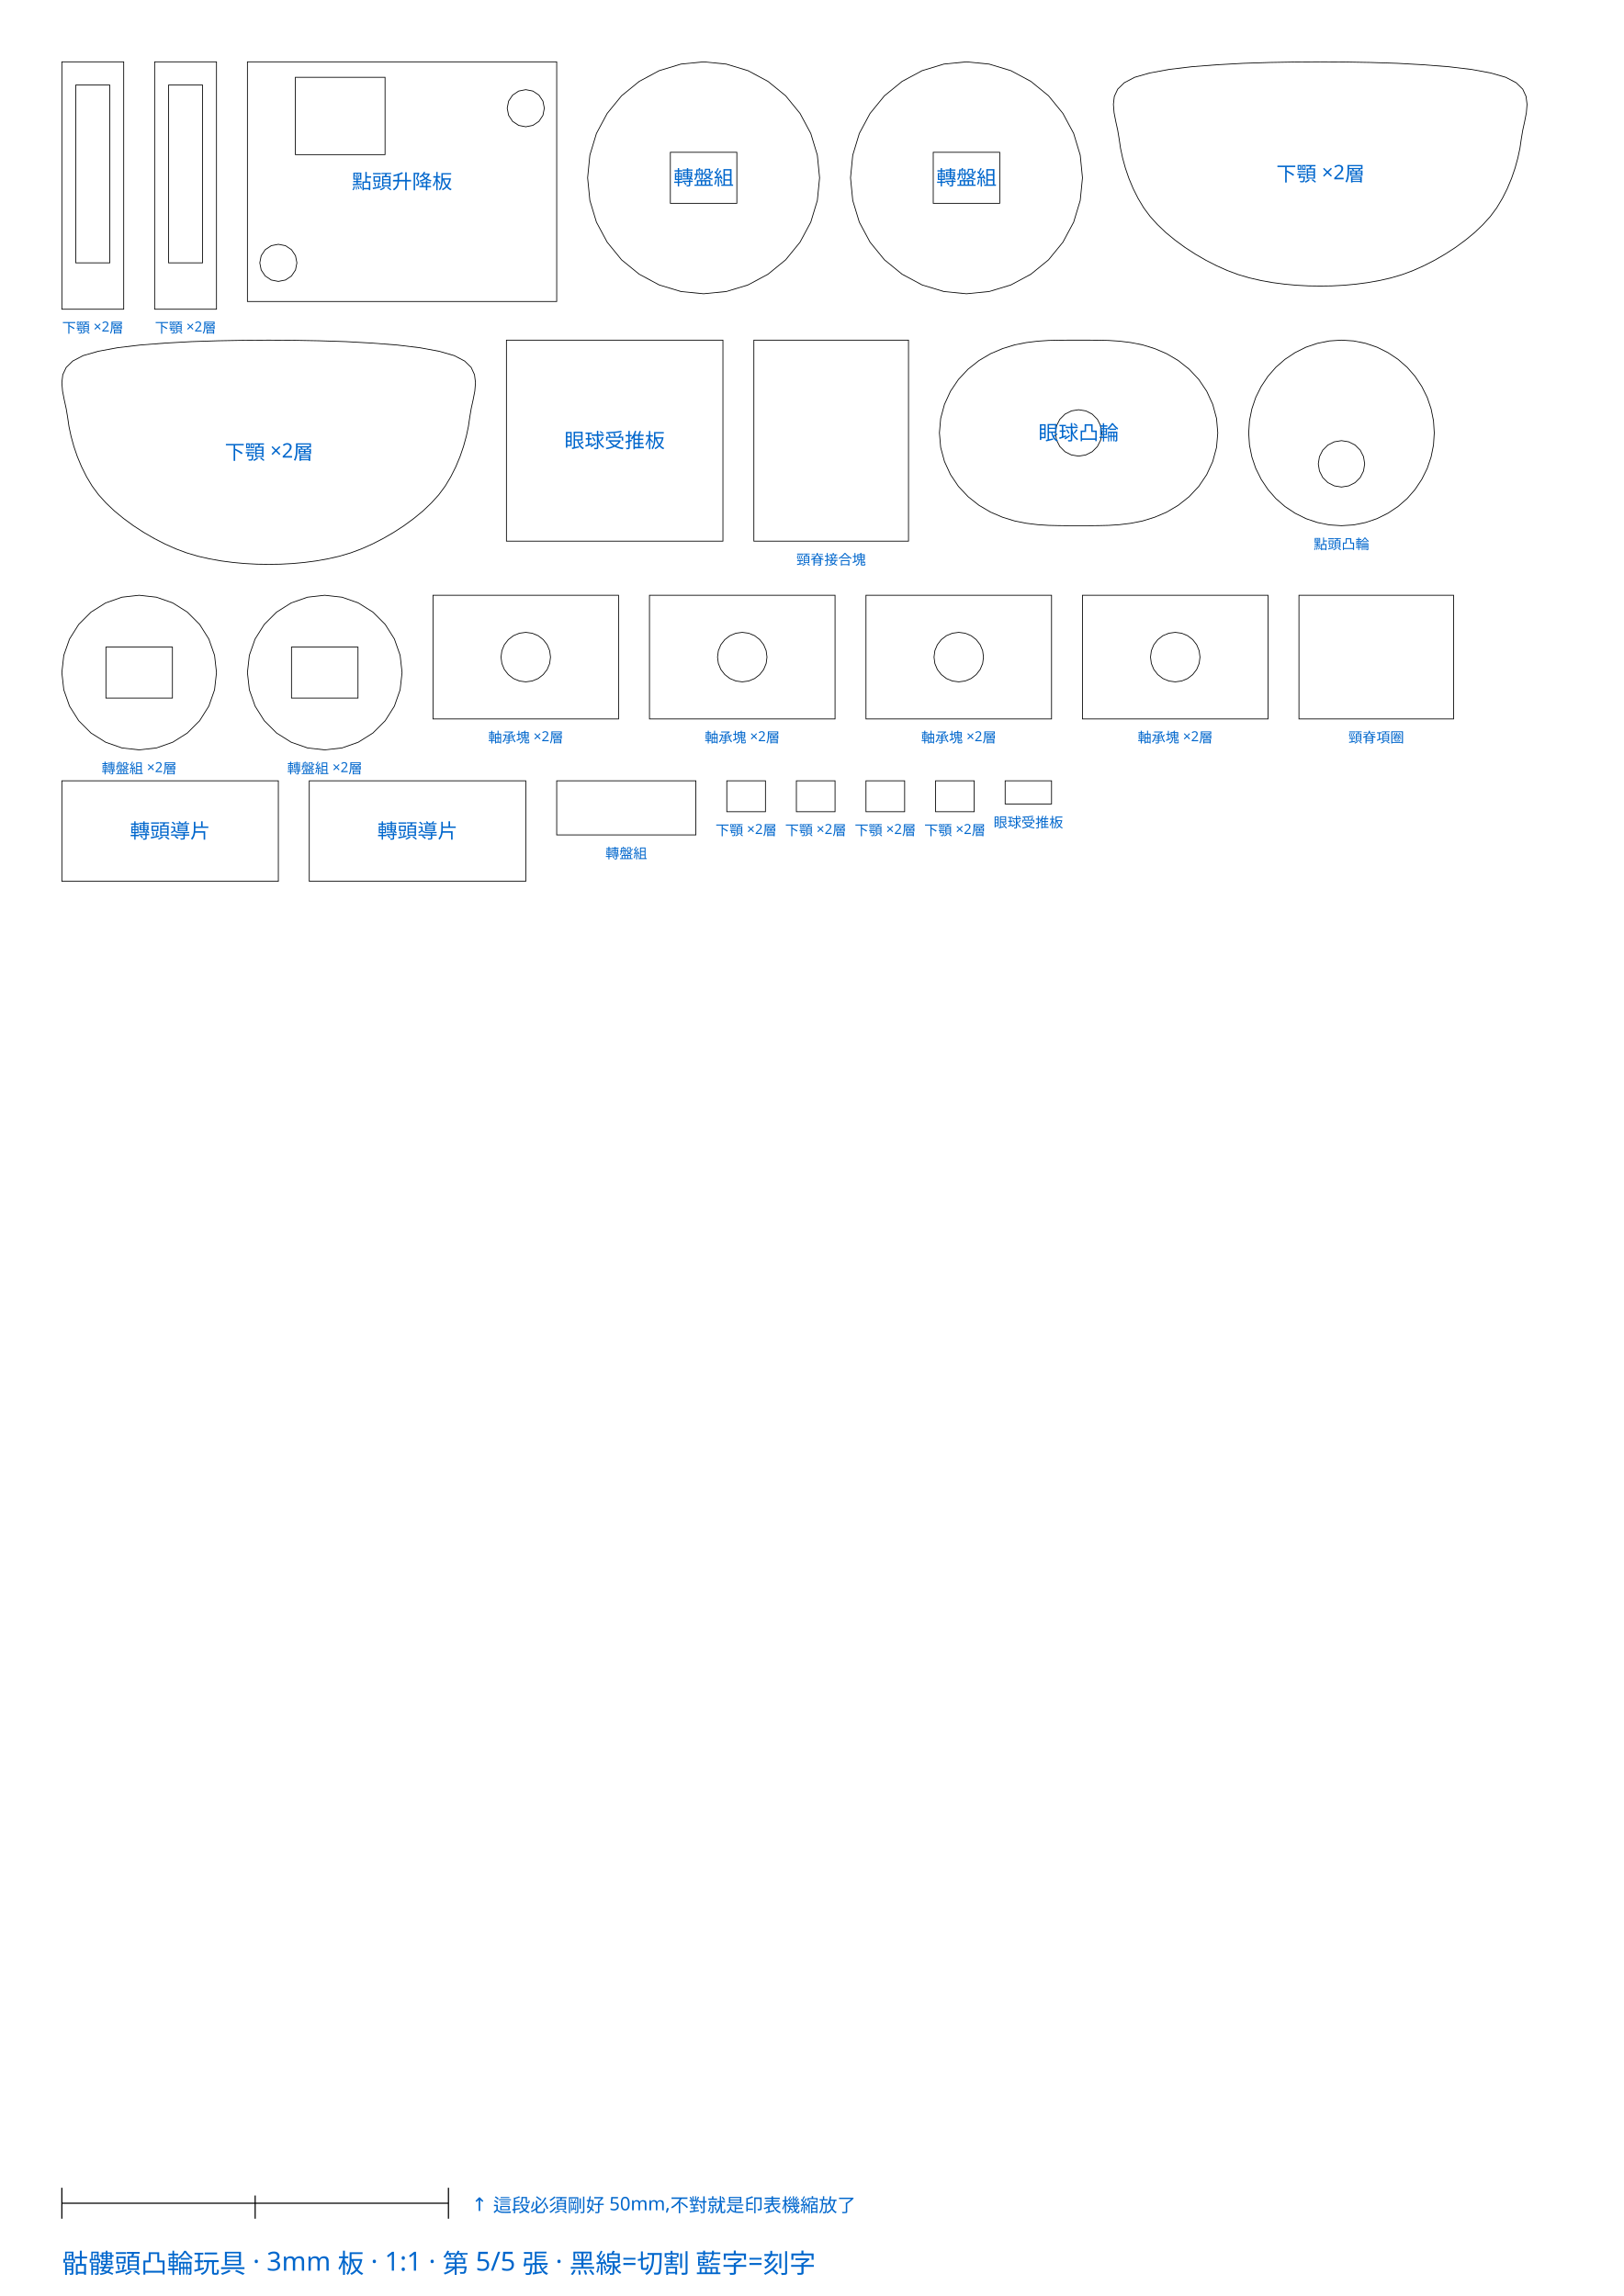
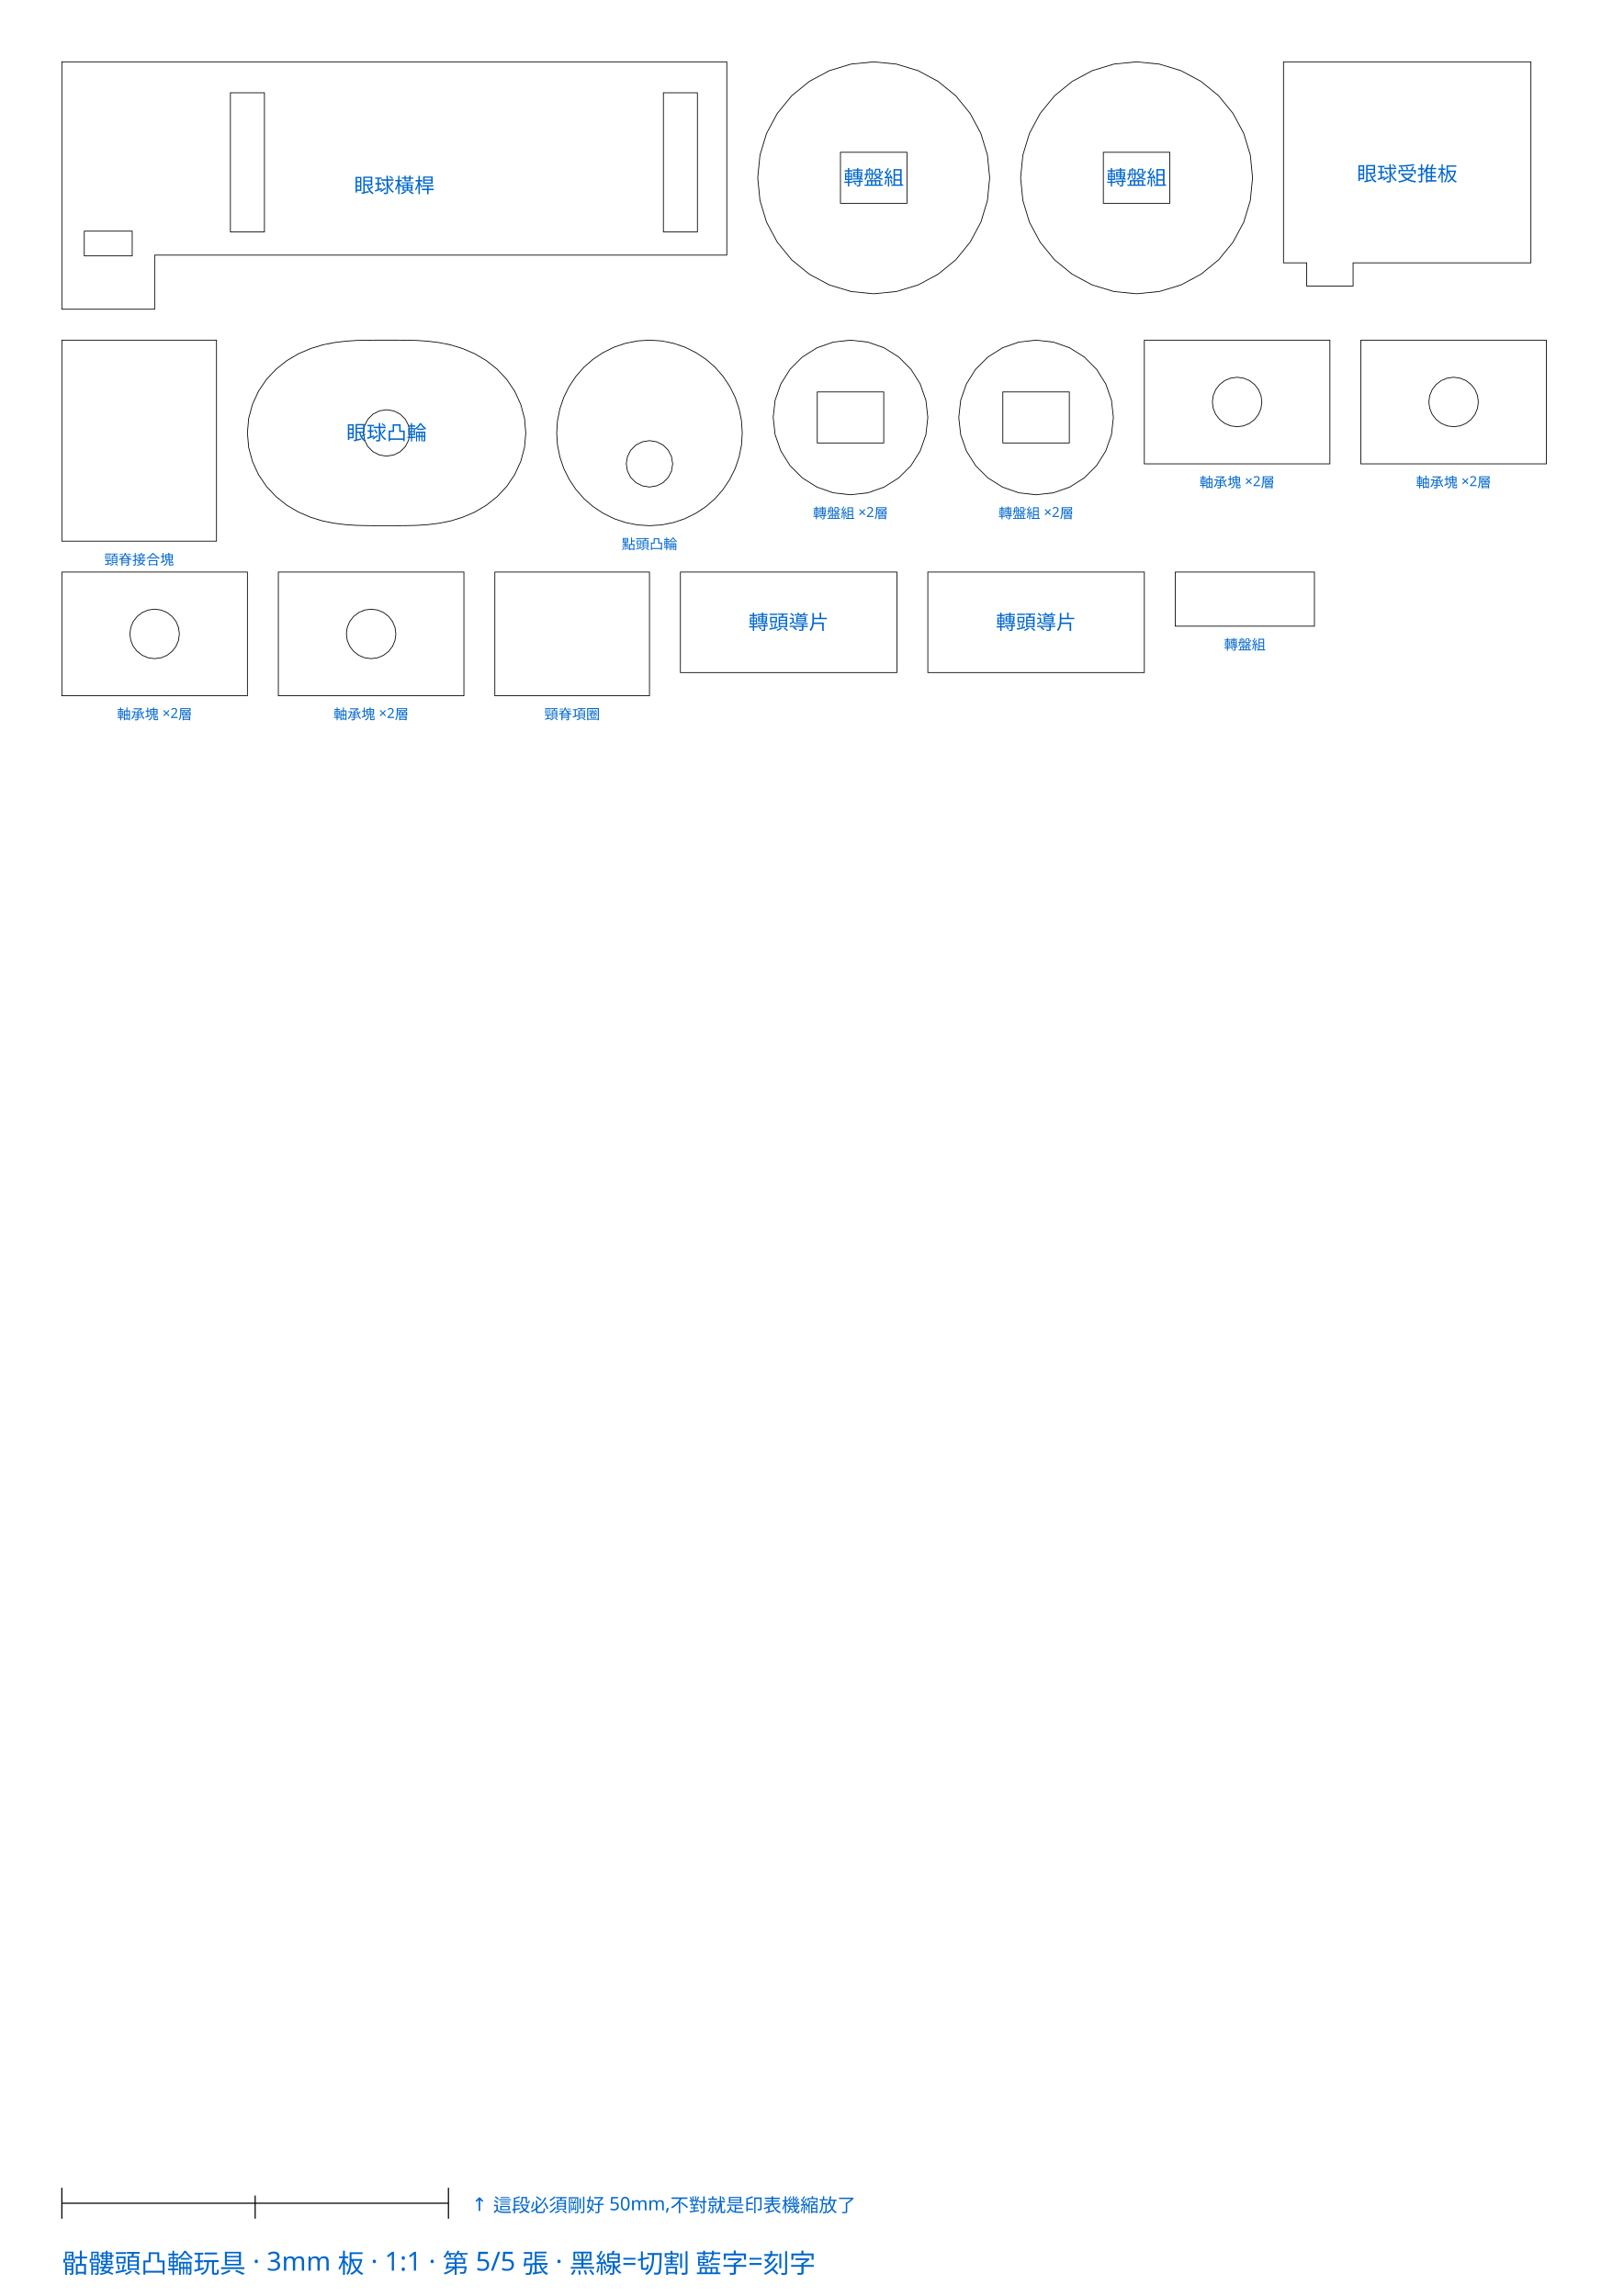
<svg xmlns="http://www.w3.org/2000/svg" width="210mm" height="297mm" viewBox="0 0 210 297">
  <style>
    polygon{fill:none;stroke:#000;stroke-width:.1}
    .lb{fill:#06c;font:2.6px "Noto Sans TC",sans-serif;text-anchor:middle;dominant-baseline:middle}
    .hd{fill:#06c;font:3.4px sans-serif}
  </style>
  <g stroke="#000" stroke-width=".15" fill="none">
    <path d="M8,285 h50 M8,283 v4 M33,284 v3 M58,283 v4" />
  </g>
  <text class="hd" style="font-size:2.4px" x="61" y="286">↑ 這段必須剛好 50mm,不對就是印表機縮放了</text>
  <text class="hd" x="8" y="294">骷髏頭凸輪玩具 · 3mm 板 · 1:1 · 第 5/5 張 · 黑線=切割 藍字=刻字</text>
  <g>
-     <polygon points="8.00,40.00 16.00,40.00 16.00,8.00 8.00,8.00" />
-     <polygon points="9.80,11.00 14.20,11.00 14.20,34.00 9.80,34.00" />
-     <text class="lb" style="font-size:1.8px" x="12.0" y="42.4">下顎 ×2層</text>
+     <polygon points="8.00,40.00 20.00,40.00 20.00,33.00 94.00,33.00 94.00,8.00 8.00,8.00" />
+     <polygon points="29.80,12.00 34.20,12.00 34.20,30.00 29.80,30.00" />
+     <polygon points="85.80,12.00 90.20,12.00 90.20,30.00 85.80,30.00" />
+     <polygon points="10.90,29.90 17.10,29.90 17.10,33.10 10.90,33.10" />
+     <text class="lb" style="font-size:2.6px" x="51.0" y="24.0">眼球橫桿</text>
  </g>
  <g>
-     <polygon points="20.00,40.00 28.00,40.00 28.00,8.00 20.00,8.00" />
-     <polygon points="21.80,11.00 26.20,11.00 26.20,34.00 21.80,34.00" />
-     <text class="lb" style="font-size:1.8px" x="24.0" y="42.4">下顎 ×2層</text>
+     <polygon points="128.00,23.00 127.71,20.07 126.86,17.26 125.47,14.67 123.61,12.39 121.33,10.53 118.74,9.14 115.93,8.29 113.00,8.00 110.07,8.29 107.26,9.14 104.67,10.53 102.39,12.39 100.53,14.67 99.14,17.26 98.29,20.07 98.00,23.00 98.29,25.93 99.14,28.74 100.53,31.33 102.39,33.61 104.67,35.47 107.26,36.86 110.07,37.71 113.00,38.00 115.93,37.71 118.74,36.86 121.33,35.47 123.61,33.61 125.47,31.33 126.86,28.74 127.71,25.93" />
+     <polygon points="108.70,19.70 117.30,19.70 117.30,26.30 108.70,26.30" />
+     <text class="lb" style="font-size:2.6px" x="113.0" y="23.0">轉盤組</text>
  </g>
  <g>
-     <polygon points="32.00,39.00 72.00,39.00 72.00,8.00 32.00,8.00" />
-     <polygon points="38.20,10.00 49.80,10.00 49.80,20.00 38.20,20.00" />
-     <polygon points="38.22,34.92 37.70,35.70 36.92,36.22 36.00,36.40 35.08,36.22 34.30,35.70 33.78,34.92 33.60,34.00 33.78,33.08 34.30,32.30 35.08,31.78 36.00,31.60 36.92,31.78 37.70,32.30 38.22,33.08 38.40,34.00" />
-     <polygon points="70.22,14.92 69.70,15.70 68.92,16.22 68.00,16.40 67.08,16.22 66.30,15.70 65.78,14.92 65.60,14.00 65.78,13.08 66.30,12.30 67.08,11.78 68.00,11.60 68.92,11.78 69.70,12.30 70.22,13.08 70.40,14.00" />
-     <text class="lb" style="font-size:2.6px" x="52.0" y="23.5">點頭升降板</text>
+     <polygon points="162.00,23.00 161.71,20.07 160.86,17.26 159.47,14.67 157.61,12.39 155.33,10.53 152.74,9.14 149.93,8.29 147.00,8.00 144.07,8.29 141.26,9.14 138.67,10.53 136.39,12.39 134.53,14.67 133.14,17.26 132.29,20.07 132.00,23.00 132.29,25.93 133.14,28.74 134.53,31.33 136.39,33.61 138.67,35.47 141.26,36.86 144.07,37.71 147.00,38.00 149.93,37.71 152.74,36.86 155.33,35.47 157.61,33.61 159.47,31.33 160.86,28.74 161.71,25.93" />
+     <polygon points="142.70,19.70 151.30,19.70 151.30,26.30 142.70,26.30" />
+     <text class="lb" style="font-size:2.6px" x="147.0" y="23.0">轉盤組</text>
  </g>
  <g>
-     <polygon points="106.00,23.00 105.71,20.07 104.86,17.26 103.47,14.67 101.61,12.39 99.33,10.53 96.74,9.14 93.93,8.29 91.00,8.00 88.07,8.29 85.26,9.14 82.67,10.53 80.39,12.39 78.53,14.67 77.14,17.26 76.29,20.07 76.00,23.00 76.29,25.93 77.14,28.74 78.53,31.33 80.39,33.61 82.67,35.47 85.26,36.86 88.07,37.71 91.00,38.00 93.93,37.71 96.74,36.86 99.33,35.47 101.61,33.61 103.47,31.33 104.86,28.74 105.71,25.93" />
-     <polygon points="86.70,19.70 95.30,19.70 95.30,26.30 86.70,26.30" />
-     <text class="lb" style="font-size:2.6px" x="91.0" y="23.0">轉盤組</text>
+     <polygon points="166.00,34.00 169.00,34.00 169.00,37.00 175.00,37.00 175.00,34.00 198.00,34.00 198.00,8.00 166.00,8.00" />
+     <text class="lb" style="font-size:2.6px" x="182.0" y="22.5">眼球受推板</text>
  </g>
  <g>
-     <polygon points="140.00,23.00 139.71,20.07 138.86,17.26 137.47,14.67 135.61,12.39 133.33,10.53 130.74,9.14 127.93,8.29 125.00,8.00 122.07,8.29 119.26,9.14 116.67,10.53 114.39,12.39 112.53,14.67 111.14,17.26 110.29,20.07 110.00,23.00 110.29,25.93 111.14,28.74 112.53,31.33 114.39,33.61 116.67,35.47 119.26,36.86 122.07,37.71 125.00,38.00 127.93,37.71 130.74,36.86 133.33,35.47 135.61,33.61 137.47,31.33 138.86,28.74 139.71,25.93" />
-     <polygon points="120.70,19.70 129.30,19.70 129.30,26.30 120.70,26.30" />
-     <text class="lb" style="font-size:2.6px" x="125.0" y="23.0">轉盤組</text>
+     <polygon points="8.00,70.00 28.00,70.00 28.00,44.00 8.00,44.00" />
+     <text class="lb" style="font-size:1.8px" x="18.0" y="72.4">頸脊接合塊</text>
  </g>
  <g>
-     <polygon points="146.75,10.00 148.70,9.44 151.20,8.98 154.14,8.63 157.37,8.38 160.78,8.19 164.23,8.08 167.60,8.02 170.75,8.00 173.90,8.02 177.27,8.08 180.72,8.19 184.12,8.38 187.36,8.63 190.30,8.98 192.80,9.44 194.75,10.00 196.09,10.70 196.94,11.53 197.37,12.47 197.50,13.50 197.41,14.59 197.19,15.72 196.94,16.86 196.75,18.00 196.58,19.17 196.31,20.43 195.95,21.74 195.50,23.06 194.95,24.38 194.31,25.66 193.58,26.88 192.75,28.00 191.80,29.05 190.72,30.08 189.53,31.06 188.25,32.00 186.91,32.87 185.53,33.67 184.14,34.38 182.75,35.00 181.35,35.52 179.89,35.95 178.40,36.29 176.87,36.56 175.34,36.76 173.80,36.90 172.26,36.98 170.75,37.00 169.24,36.98 167.70,36.90 166.16,36.76 164.62,36.56 163.10,36.29 161.61,35.95 160.15,35.52 158.75,35.00 157.36,34.38 155.97,33.67 154.59,32.87 153.25,32.00 151.97,31.06 150.78,30.08 149.70,29.05 148.75,28.00 147.92,26.88 147.19,25.66 146.55,24.38 146.00,23.06 145.55,21.74 145.19,20.43 144.92,19.17 144.75,18.00 144.56,16.86 144.31,15.72 144.09,14.59 144.00,13.50 144.12,12.47 144.56,11.53 145.41,10.70 146.75,10.00" />
-     <text class="lb" style="font-size:2.6px" x="170.8" y="22.5">下顎 ×2層</text>
+     <polygon points="68.00,56.00 67.84,54.13 67.35,52.31 66.57,50.61 65.54,49.08 64.29,47.75 62.89,46.64 61.38,45.75 59.83,45.09 58.27,44.61 56.75,44.31 55.28,44.13 53.89,44.04 52.55,44.01 51.26,44.00 50.00,44.00 48.74,44.00 47.45,44.01 46.11,44.04 44.72,44.13 43.25,44.31 41.73,44.61 40.17,45.09 38.62,45.75 37.11,46.64 35.71,47.75 34.46,49.08 33.43,50.61 32.65,52.31 32.16,54.13 32.00,56.00 32.16,57.87 32.65,59.69 33.43,61.39 34.46,62.92 35.71,64.25 37.11,65.36 38.62,66.25 40.17,66.91 41.73,67.39 43.25,67.69 44.72,67.87 46.11,67.96 47.45,67.99 48.74,68.00 50.00,68.00 51.26,68.00 52.55,67.99 53.89,67.96 55.28,67.87 56.75,67.69 58.27,67.39 59.83,66.91 61.38,66.25 62.89,65.36 64.29,64.25 65.54,62.92 66.57,61.39 67.35,59.69 67.84,57.87" />
+     <polygon points="52.85,56.93 52.43,57.76 51.76,58.43 50.93,58.85 50.00,59.00 49.07,58.85 48.24,58.43 47.57,57.76 47.15,56.93 47.00,56.00 47.15,55.07 47.57,54.24 48.24,53.57 49.07,53.15 50.00,53.00 50.93,53.15 51.76,53.57 52.43,54.24 52.85,55.07 53.00,56.00" />
+     <text class="lb" style="font-size:2.6px" x="50.0" y="56.0">眼球凸輪</text>
  </g>
  <g>
-     <polygon points="10.75,46.00 12.70,45.44 15.20,44.98 18.14,44.63 21.37,44.38 24.78,44.19 28.23,44.08 31.60,44.02 34.75,44.00 37.90,44.02 41.27,44.08 44.72,44.19 48.12,44.38 51.36,44.63 54.30,44.98 56.80,45.44 58.75,46.00 60.09,46.70 60.94,47.53 61.37,48.47 61.50,49.50 61.41,50.59 61.19,51.72 60.94,52.86 60.75,54.00 60.58,55.17 60.31,56.43 59.95,57.74 59.50,59.06 58.95,60.38 58.31,61.66 57.58,62.88 56.75,64.00 55.80,65.05 54.72,66.08 53.53,67.06 52.25,68.00 50.91,68.87 49.53,69.67 48.14,70.38 46.75,71.00 45.35,71.52 43.89,71.95 42.40,72.29 40.87,72.56 39.34,72.76 37.80,72.90 36.26,72.98 34.75,73.00 33.24,72.98 31.70,72.90 30.16,72.76 28.62,72.56 27.10,72.29 25.61,71.95 24.15,71.52 22.75,71.00 21.36,70.38 19.97,69.67 18.59,68.87 17.25,68.00 15.97,67.06 14.78,66.08 13.70,65.05 12.75,64.00 11.92,62.88 11.19,61.66 10.55,60.38 10.00,59.06 9.55,57.74 9.19,56.43 8.92,55.17 8.75,54.00 8.56,52.86 8.31,51.72 8.09,50.59 8.00,49.50 8.12,48.47 8.56,47.53 9.41,46.70 10.75,46.00" />
-     <text class="lb" style="font-size:2.6px" x="34.8" y="58.5">下顎 ×2層</text>
+     <polygon points="96.00,56.00 95.90,54.43 95.59,52.89 95.09,51.41 94.39,50.00 93.52,48.69 92.49,47.51 91.31,46.48 90.00,45.61 88.59,44.91 87.11,44.41 85.57,44.10 84.00,44.00 82.43,44.10 80.89,44.41 79.41,44.91 78.00,45.61 76.69,46.48 75.51,47.51 74.48,48.69 73.61,50.00 72.91,51.41 72.41,52.89 72.10,54.43 72.00,56.00 72.10,57.57 72.41,59.11 72.91,60.59 73.61,62.00 74.48,63.31 75.51,64.49 76.69,65.52 78.00,66.39 79.41,67.09 80.89,67.59 82.43,67.90 84.00,68.00 85.57,67.90 87.11,67.59 88.59,67.09 90.00,66.39 91.31,65.52 92.49,64.49 93.52,63.31 94.39,62.00 95.09,60.59 95.59,59.11 95.90,57.57" />
+     <polygon points="86.85,60.93 86.43,61.76 85.76,62.43 84.93,62.85 84.00,63.00 83.07,62.85 82.24,62.43 81.57,61.76 81.15,60.93 81.00,60.00 81.15,59.07 81.57,58.24 82.24,57.57 83.07,57.15 84.00,57.00 84.93,57.15 85.76,57.57 86.43,58.24 86.85,59.07 87.00,60.00" />
+     <text class="lb" style="font-size:1.8px" x="84.0" y="70.4">點頭凸輪</text>
  </g>
  <g>
-     <polygon points="65.50,70.00 93.50,70.00 93.50,44.00 65.50,44.00" />
-     <text class="lb" style="font-size:2.6px" x="79.5" y="57.0">眼球受推板</text>
+     <polygon points="120.00,54.00 119.75,51.77 119.01,49.66 117.82,47.77 116.23,46.18 114.34,44.99 112.23,44.25 110.00,44.00 107.77,44.25 105.66,44.99 103.77,46.18 102.18,47.77 100.99,49.66 100.25,51.77 100.00,54.00 100.25,56.23 100.99,58.34 102.18,60.23 103.77,61.82 105.66,63.01 107.77,63.75 110.00,64.00 112.23,63.75 114.34,63.01 116.23,61.82 117.82,60.23 119.01,58.34 119.75,56.23" />
+     <polygon points="105.70,50.70 114.30,50.70 114.30,57.30 105.70,57.30" />
+     <text class="lb" style="font-size:1.8px" x="110.0" y="66.4">轉盤組 ×2層</text>
  </g>
  <g>
-     <polygon points="97.50,70.00 117.50,70.00 117.50,44.00 97.50,44.00" />
-     <text class="lb" style="font-size:1.8px" x="107.5" y="72.4">頸脊接合塊</text>
+     <polygon points="144.00,54.00 143.75,51.77 143.01,49.66 141.82,47.77 140.23,46.18 138.34,44.99 136.23,44.25 134.00,44.00 131.77,44.25 129.66,44.99 127.77,46.18 126.18,47.77 124.99,49.66 124.25,51.77 124.00,54.00 124.25,56.23 124.99,58.34 126.18,60.23 127.77,61.82 129.66,63.01 131.77,63.75 134.00,64.00 136.23,63.75 138.34,63.01 140.23,61.82 141.82,60.23 143.01,58.34 143.75,56.23" />
+     <polygon points="129.70,50.70 138.30,50.70 138.30,57.30 129.70,57.30" />
+     <text class="lb" style="font-size:1.8px" x="134.0" y="66.4">轉盤組 ×2層</text>
  </g>
  <g>
-     <polygon points="157.50,56.00 157.34,54.13 156.85,52.31 156.07,50.61 155.04,49.08 153.79,47.75 152.39,46.64 150.88,45.75 149.33,45.09 147.77,44.61 146.25,44.31 144.78,44.13 143.39,44.04 142.05,44.01 140.76,44.00 139.50,44.00 138.24,44.00 136.95,44.01 135.61,44.04 134.22,44.13 132.75,44.31 131.23,44.61 129.67,45.09 128.12,45.75 126.61,46.64 125.21,47.75 123.96,49.08 122.93,50.61 122.15,52.31 121.66,54.13 121.50,56.00 121.66,57.87 122.15,59.69 122.93,61.39 123.96,62.92 125.21,64.25 126.61,65.36 128.12,66.25 129.67,66.91 131.23,67.39 132.75,67.69 134.22,67.87 135.61,67.96 136.95,67.99 138.24,68.00 139.50,68.00 140.76,68.00 142.05,67.99 143.39,67.96 144.78,67.87 146.25,67.69 147.77,67.39 149.33,66.91 150.88,66.25 152.39,65.36 153.79,64.25 155.04,62.92 156.07,61.39 156.85,59.69 157.34,57.87" />
-     <polygon points="142.35,56.93 141.93,57.76 141.26,58.43 140.43,58.85 139.50,59.00 138.57,58.85 137.74,58.43 137.07,57.76 136.65,56.93 136.50,56.00 136.65,55.07 137.07,54.24 137.74,53.57 138.57,53.15 139.50,53.00 140.43,53.15 141.26,53.57 141.93,54.24 142.35,55.07 142.50,56.00" />
-     <text class="lb" style="font-size:2.6px" x="139.5" y="56.0">眼球凸輪</text>
+     <polygon points="148.00,60.00 172.00,60.00 172.00,44.00 148.00,44.00" />
+     <polygon points="163.09,52.83 162.77,53.60 162.26,54.26 161.60,54.77 160.83,55.09 160.00,55.20 159.17,55.09 158.40,54.77 157.74,54.26 157.23,53.60 156.91,52.83 156.80,52.00 156.91,51.17 157.23,50.40 157.74,49.74 158.40,49.23 159.17,48.91 160.00,48.80 160.83,48.91 161.60,49.23 162.26,49.74 162.77,50.40 163.09,51.17 163.20,52.00" />
+     <text class="lb" style="font-size:1.8px" x="160.0" y="62.4">軸承塊 ×2層</text>
  </g>
  <g>
-     <polygon points="185.50,56.00 185.40,54.43 185.09,52.89 184.59,51.41 183.89,50.00 183.02,48.69 181.99,47.51 180.81,46.48 179.50,45.61 178.09,44.91 176.61,44.41 175.07,44.10 173.50,44.00 171.93,44.10 170.39,44.41 168.91,44.91 167.50,45.61 166.19,46.48 165.01,47.51 163.98,48.69 163.11,50.00 162.41,51.41 161.91,52.89 161.60,54.43 161.50,56.00 161.60,57.57 161.91,59.11 162.41,60.59 163.11,62.00 163.98,63.31 165.01,64.49 166.19,65.52 167.50,66.39 168.91,67.09 170.39,67.59 171.93,67.90 173.50,68.00 175.07,67.90 176.61,67.59 178.09,67.09 179.50,66.39 180.81,65.52 181.99,64.49 183.02,63.31 183.89,62.00 184.59,60.59 185.09,59.11 185.40,57.57" />
-     <polygon points="176.35,60.93 175.93,61.76 175.26,62.43 174.43,62.85 173.50,63.00 172.57,62.85 171.74,62.43 171.07,61.76 170.65,60.93 170.50,60.00 170.65,59.07 171.07,58.24 171.74,57.57 172.57,57.15 173.50,57.00 174.43,57.15 175.26,57.57 175.93,58.24 176.35,59.07 176.50,60.00" />
-     <text class="lb" style="font-size:1.8px" x="173.5" y="70.4">點頭凸輪</text>
+     <polygon points="176.00,60.00 200.00,60.00 200.00,44.00 176.00,44.00" />
+     <polygon points="191.09,52.83 190.77,53.60 190.26,54.26 189.60,54.77 188.83,55.09 188.00,55.20 187.17,55.09 186.40,54.77 185.74,54.26 185.23,53.60 184.91,52.83 184.80,52.00 184.91,51.17 185.23,50.40 185.74,49.74 186.40,49.23 187.17,48.91 188.00,48.80 188.83,48.91 189.60,49.23 190.26,49.74 190.77,50.40 191.09,51.17 191.20,52.00" />
+     <text class="lb" style="font-size:1.8px" x="188.0" y="62.4">軸承塊 ×2層</text>
  </g>
  <g>
-     <polygon points="28.00,87.00 27.75,84.77 27.01,82.66 25.82,80.77 24.23,79.18 22.34,77.99 20.23,77.25 18.00,77.00 15.77,77.25 13.66,77.99 11.77,79.18 10.18,80.77 8.99,82.66 8.25,84.77 8.00,87.00 8.25,89.23 8.99,91.34 10.18,93.23 11.77,94.82 13.66,96.01 15.77,96.75 18.00,97.00 20.23,96.75 22.34,96.01 24.23,94.82 25.82,93.23 27.01,91.34 27.75,89.23" />
-     <polygon points="13.70,83.70 22.30,83.70 22.30,90.30 13.70,90.30" />
-     <text class="lb" style="font-size:1.8px" x="18.0" y="99.4">轉盤組 ×2層</text>
+     <polygon points="8.00,90.00 32.00,90.00 32.00,74.00 8.00,74.00" />
+     <polygon points="23.09,82.83 22.77,83.60 22.26,84.26 21.60,84.77 20.83,85.09 20.00,85.20 19.17,85.09 18.40,84.77 17.74,84.26 17.23,83.60 16.91,82.83 16.80,82.00 16.91,81.17 17.23,80.40 17.74,79.74 18.40,79.23 19.17,78.91 20.00,78.80 20.83,78.91 21.60,79.23 22.26,79.74 22.77,80.40 23.09,81.17 23.20,82.00" />
+     <text class="lb" style="font-size:1.8px" x="20.0" y="92.4">軸承塊 ×2層</text>
  </g>
  <g>
-     <polygon points="52.00,87.00 51.75,84.77 51.01,82.66 49.82,80.77 48.23,79.18 46.34,77.99 44.23,77.25 42.00,77.00 39.77,77.25 37.66,77.99 35.77,79.18 34.18,80.77 32.99,82.66 32.25,84.77 32.00,87.00 32.25,89.23 32.99,91.34 34.18,93.23 35.77,94.82 37.66,96.01 39.77,96.75 42.00,97.00 44.23,96.75 46.34,96.01 48.23,94.82 49.82,93.23 51.01,91.34 51.75,89.23" />
-     <polygon points="37.70,83.70 46.30,83.70 46.30,90.30 37.70,90.30" />
-     <text class="lb" style="font-size:1.8px" x="42.0" y="99.4">轉盤組 ×2層</text>
+     <polygon points="36.00,90.00 60.00,90.00 60.00,74.00 36.00,74.00" />
+     <polygon points="51.09,82.83 50.77,83.60 50.26,84.26 49.60,84.77 48.83,85.09 48.00,85.20 47.17,85.09 46.40,84.77 45.74,84.26 45.23,83.60 44.91,82.83 44.80,82.00 44.91,81.17 45.23,80.40 45.74,79.74 46.40,79.23 47.17,78.91 48.00,78.80 48.83,78.91 49.60,79.23 50.26,79.74 50.77,80.40 51.09,81.17 51.20,82.00" />
+     <text class="lb" style="font-size:1.8px" x="48.0" y="92.4">軸承塊 ×2層</text>
  </g>
  <g>
-     <polygon points="56.00,93.00 80.00,93.00 80.00,77.00 56.00,77.00" />
-     <polygon points="71.09,85.83 70.77,86.60 70.26,87.26 69.60,87.77 68.83,88.09 68.00,88.20 67.17,88.09 66.40,87.77 65.74,87.26 65.23,86.60 64.91,85.83 64.80,85.00 64.91,84.17 65.23,83.40 65.74,82.74 66.40,82.23 67.17,81.91 68.00,81.80 68.83,81.91 69.60,82.23 70.26,82.74 70.77,83.40 71.09,84.17 71.20,85.00" />
-     <text class="lb" style="font-size:1.8px" x="68.0" y="95.4">軸承塊 ×2層</text>
+     <polygon points="64.00,90.00 84.00,90.00 84.00,74.00 64.00,74.00" />
+     <text class="lb" style="font-size:1.8px" x="74.0" y="92.4">頸脊項圈</text>
  </g>
  <g>
-     <polygon points="84.00,93.00 108.00,93.00 108.00,77.00 84.00,77.00" />
-     <polygon points="99.09,85.83 98.77,86.60 98.26,87.26 97.60,87.77 96.83,88.09 96.00,88.20 95.17,88.09 94.40,87.77 93.74,87.26 93.23,86.60 92.91,85.83 92.80,85.00 92.91,84.17 93.23,83.40 93.74,82.74 94.40,82.23 95.17,81.91 96.00,81.80 96.83,81.91 97.60,82.23 98.26,82.74 98.77,83.40 99.09,84.17 99.20,85.00" />
-     <text class="lb" style="font-size:1.8px" x="96.0" y="95.4">軸承塊 ×2層</text>
+     <polygon points="88.00,87.00 116.00,87.00 116.00,74.00 88.00,74.00" />
+     <text class="lb" style="font-size:2.6px" x="102.0" y="80.5">轉頭導片</text>
  </g>
  <g>
-     <polygon points="112.00,93.00 136.00,93.00 136.00,77.00 112.00,77.00" />
-     <polygon points="127.09,85.83 126.77,86.60 126.26,87.26 125.60,87.77 124.83,88.09 124.00,88.20 123.17,88.09 122.40,87.77 121.74,87.26 121.23,86.60 120.91,85.83 120.80,85.00 120.91,84.17 121.23,83.40 121.74,82.74 122.40,82.23 123.17,81.91 124.00,81.80 124.83,81.91 125.60,82.23 126.26,82.74 126.77,83.40 127.09,84.17 127.20,85.00" />
-     <text class="lb" style="font-size:1.8px" x="124.0" y="95.4">軸承塊 ×2層</text>
+     <polygon points="120.00,87.00 148.00,87.00 148.00,74.00 120.00,74.00" />
+     <text class="lb" style="font-size:2.6px" x="134.0" y="80.5">轉頭導片</text>
  </g>
  <g>
-     <polygon points="140.00,93.00 164.00,93.00 164.00,77.00 140.00,77.00" />
-     <polygon points="155.09,85.83 154.77,86.60 154.26,87.26 153.60,87.77 152.83,88.09 152.00,88.20 151.17,88.09 150.40,87.77 149.74,87.26 149.23,86.60 148.91,85.83 148.80,85.00 148.91,84.17 149.23,83.40 149.74,82.74 150.40,82.23 151.17,81.91 152.00,81.80 152.83,81.91 153.60,82.23 154.26,82.74 154.77,83.40 155.09,84.17 155.20,85.00" />
-     <text class="lb" style="font-size:1.8px" x="152.0" y="95.4">軸承塊 ×2層</text>
-   </g>
-   <g>
-     <polygon points="168.00,93.00 188.00,93.00 188.00,77.00 168.00,77.00" />
-     <text class="lb" style="font-size:1.8px" x="178.0" y="95.4">頸脊項圈</text>
-   </g>
-   <g>
-     <polygon points="8.00,114.00 36.00,114.00 36.00,101.00 8.00,101.00" />
-     <text class="lb" style="font-size:2.6px" x="22.0" y="107.5">轉頭導片</text>
-   </g>
-   <g>
-     <polygon points="40.00,114.00 68.00,114.00 68.00,101.00 40.00,101.00" />
-     <text class="lb" style="font-size:2.6px" x="54.0" y="107.5">轉頭導片</text>
-   </g>
-   <g>
-     <polygon points="72.00,108.00 90.00,108.00 90.00,101.00 72.00,101.00" />
-     <text class="lb" style="font-size:1.8px" x="81.0" y="110.4">轉盤組</text>
-   </g>
-   <g>
-     <polygon points="94.00,105.00 99.00,105.00 99.00,101.00 94.00,101.00" />
-     <text class="lb" style="font-size:1.8px" x="96.5" y="107.4">下顎 ×2層</text>
-   </g>
-   <g>
-     <polygon points="103.00,105.00 108.00,105.00 108.00,101.00 103.00,101.00" />
-     <text class="lb" style="font-size:1.8px" x="105.5" y="107.4">下顎 ×2層</text>
-   </g>
-   <g>
-     <polygon points="112.00,105.00 117.00,105.00 117.00,101.00 112.00,101.00" />
-     <text class="lb" style="font-size:1.8px" x="114.5" y="107.4">下顎 ×2層</text>
-   </g>
-   <g>
-     <polygon points="121.00,105.00 126.00,105.00 126.00,101.00 121.00,101.00" />
-     <text class="lb" style="font-size:1.8px" x="123.5" y="107.4">下顎 ×2層</text>
-   </g>
-   <g>
-     <polygon points="130.00,104.00 136.00,104.00 136.00,101.00 130.00,101.00" />
-     <text class="lb" style="font-size:1.8px" x="133.0" y="106.4">眼球受推板</text>
+     <polygon points="152.00,81.00 170.00,81.00 170.00,74.00 152.00,74.00" />
+     <text class="lb" style="font-size:1.8px" x="161.0" y="83.4">轉盤組</text>
  </g>
</svg>
